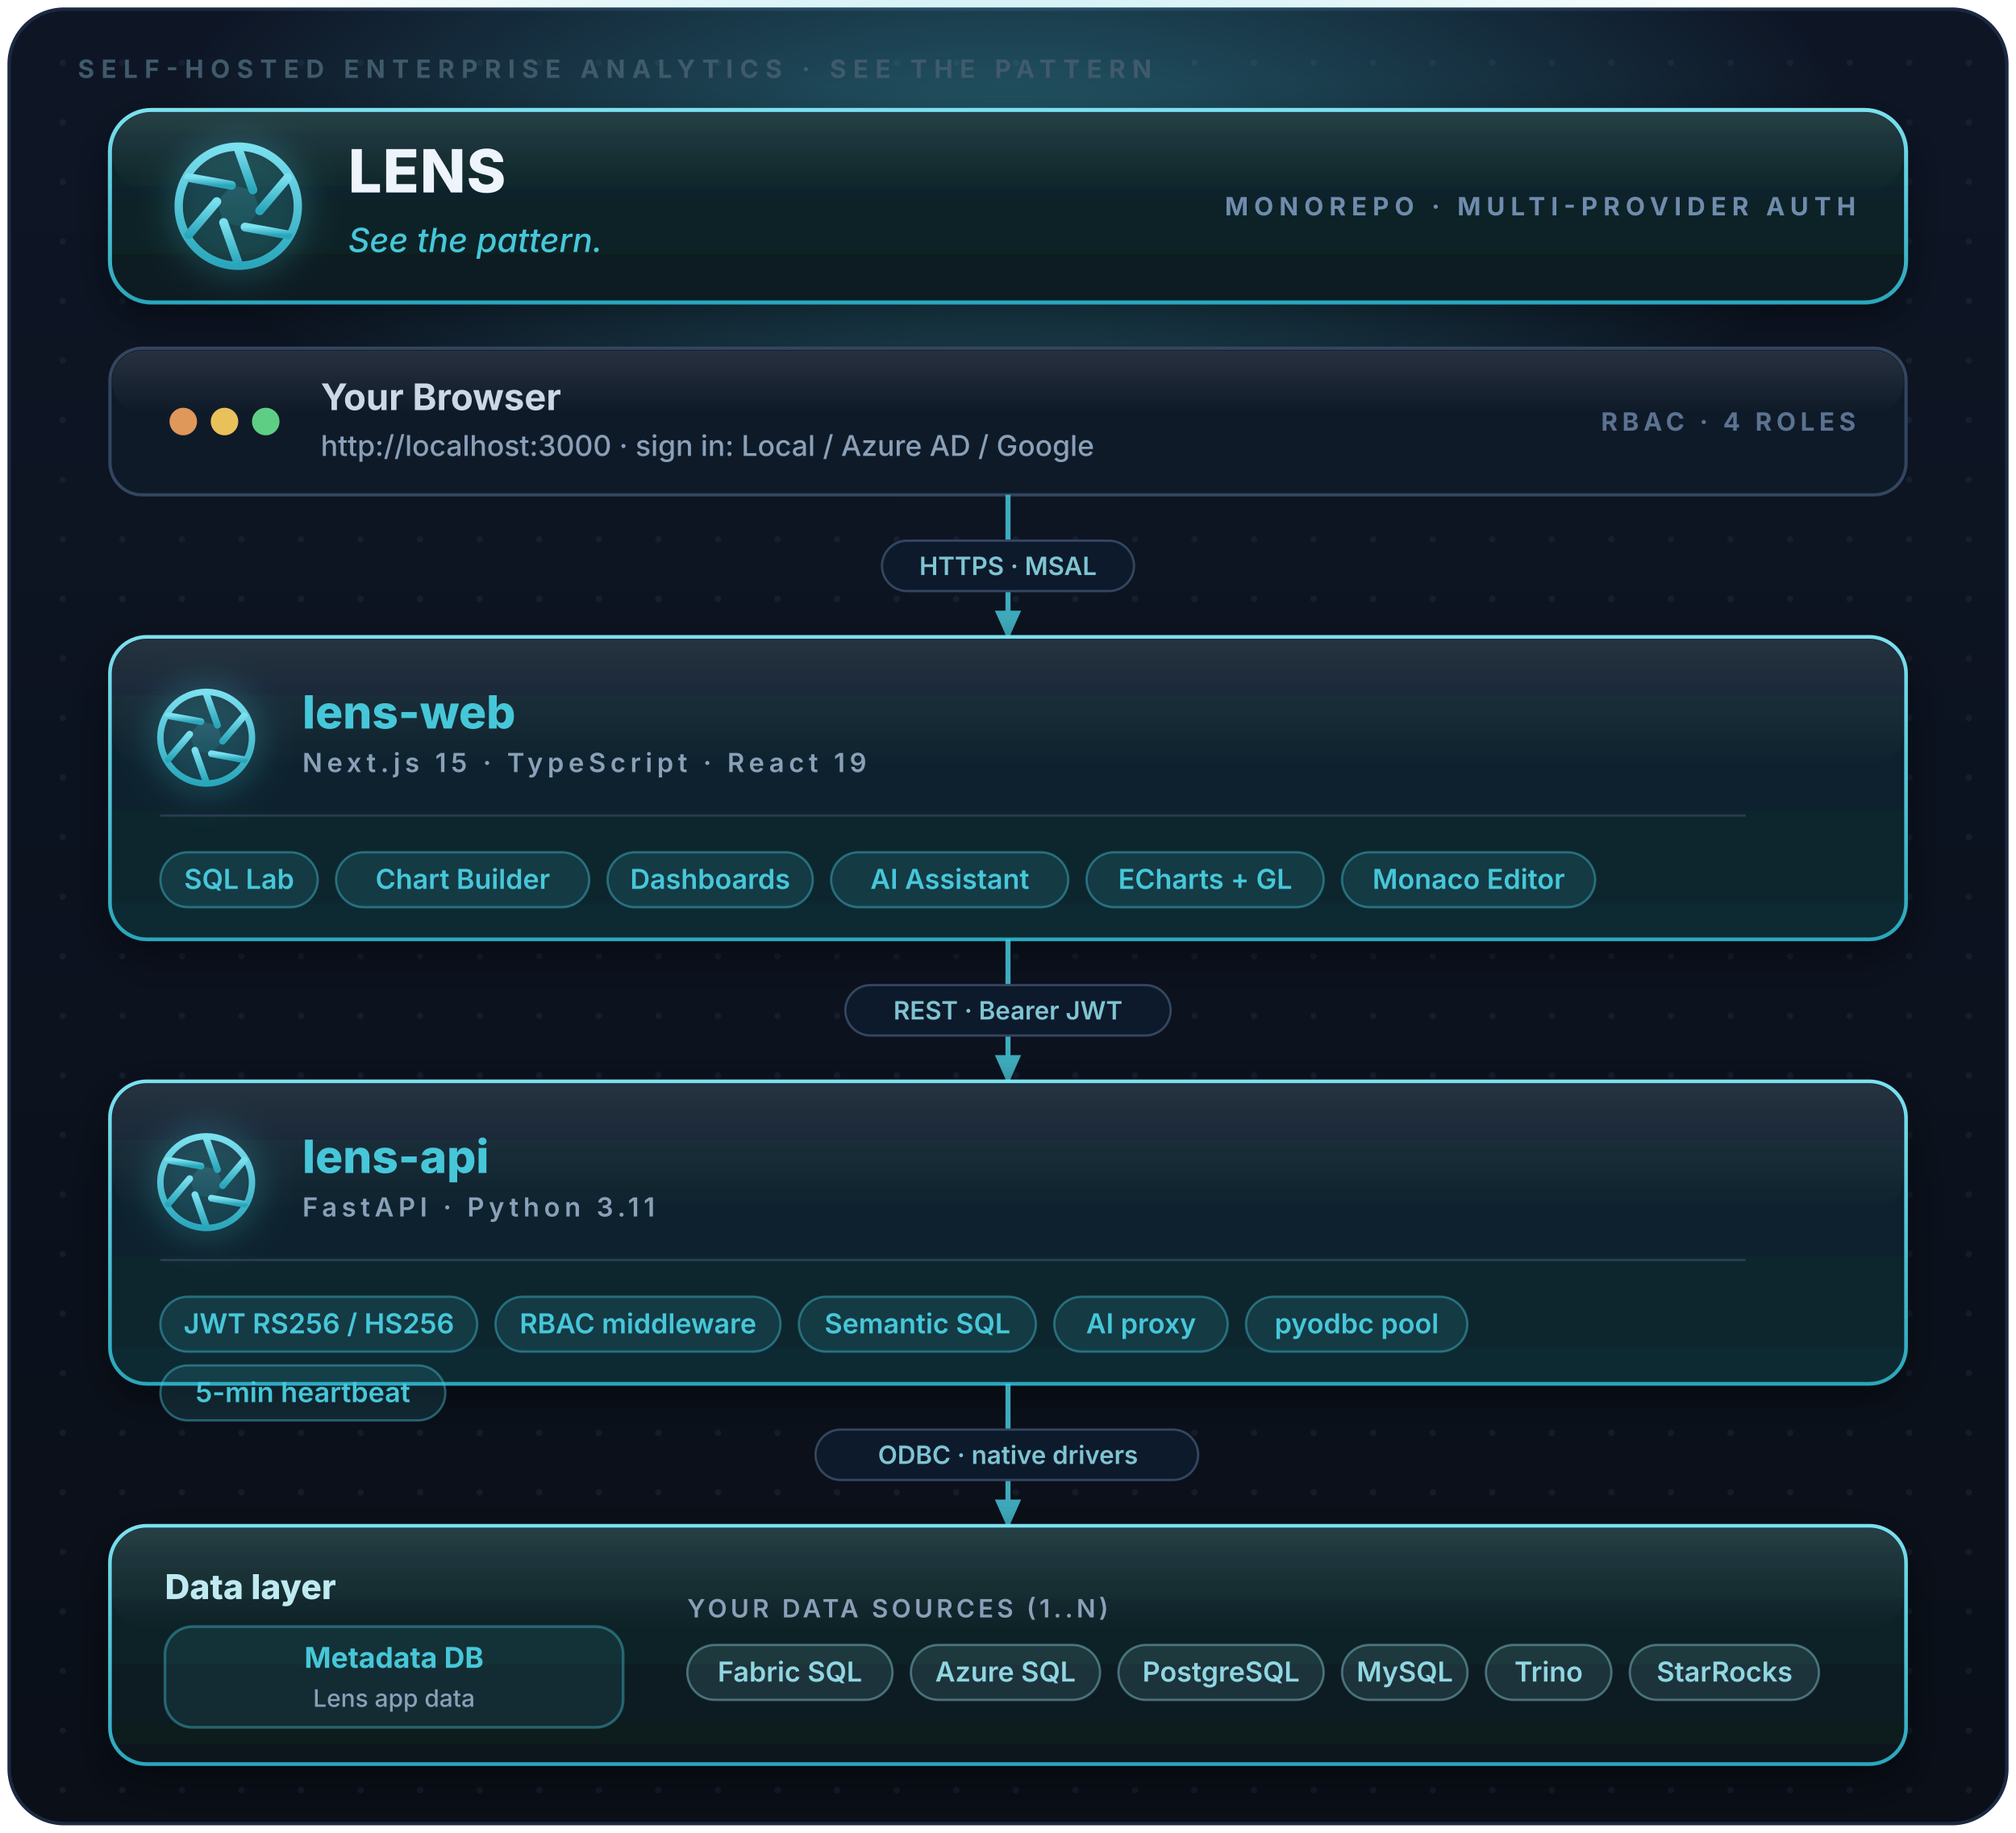
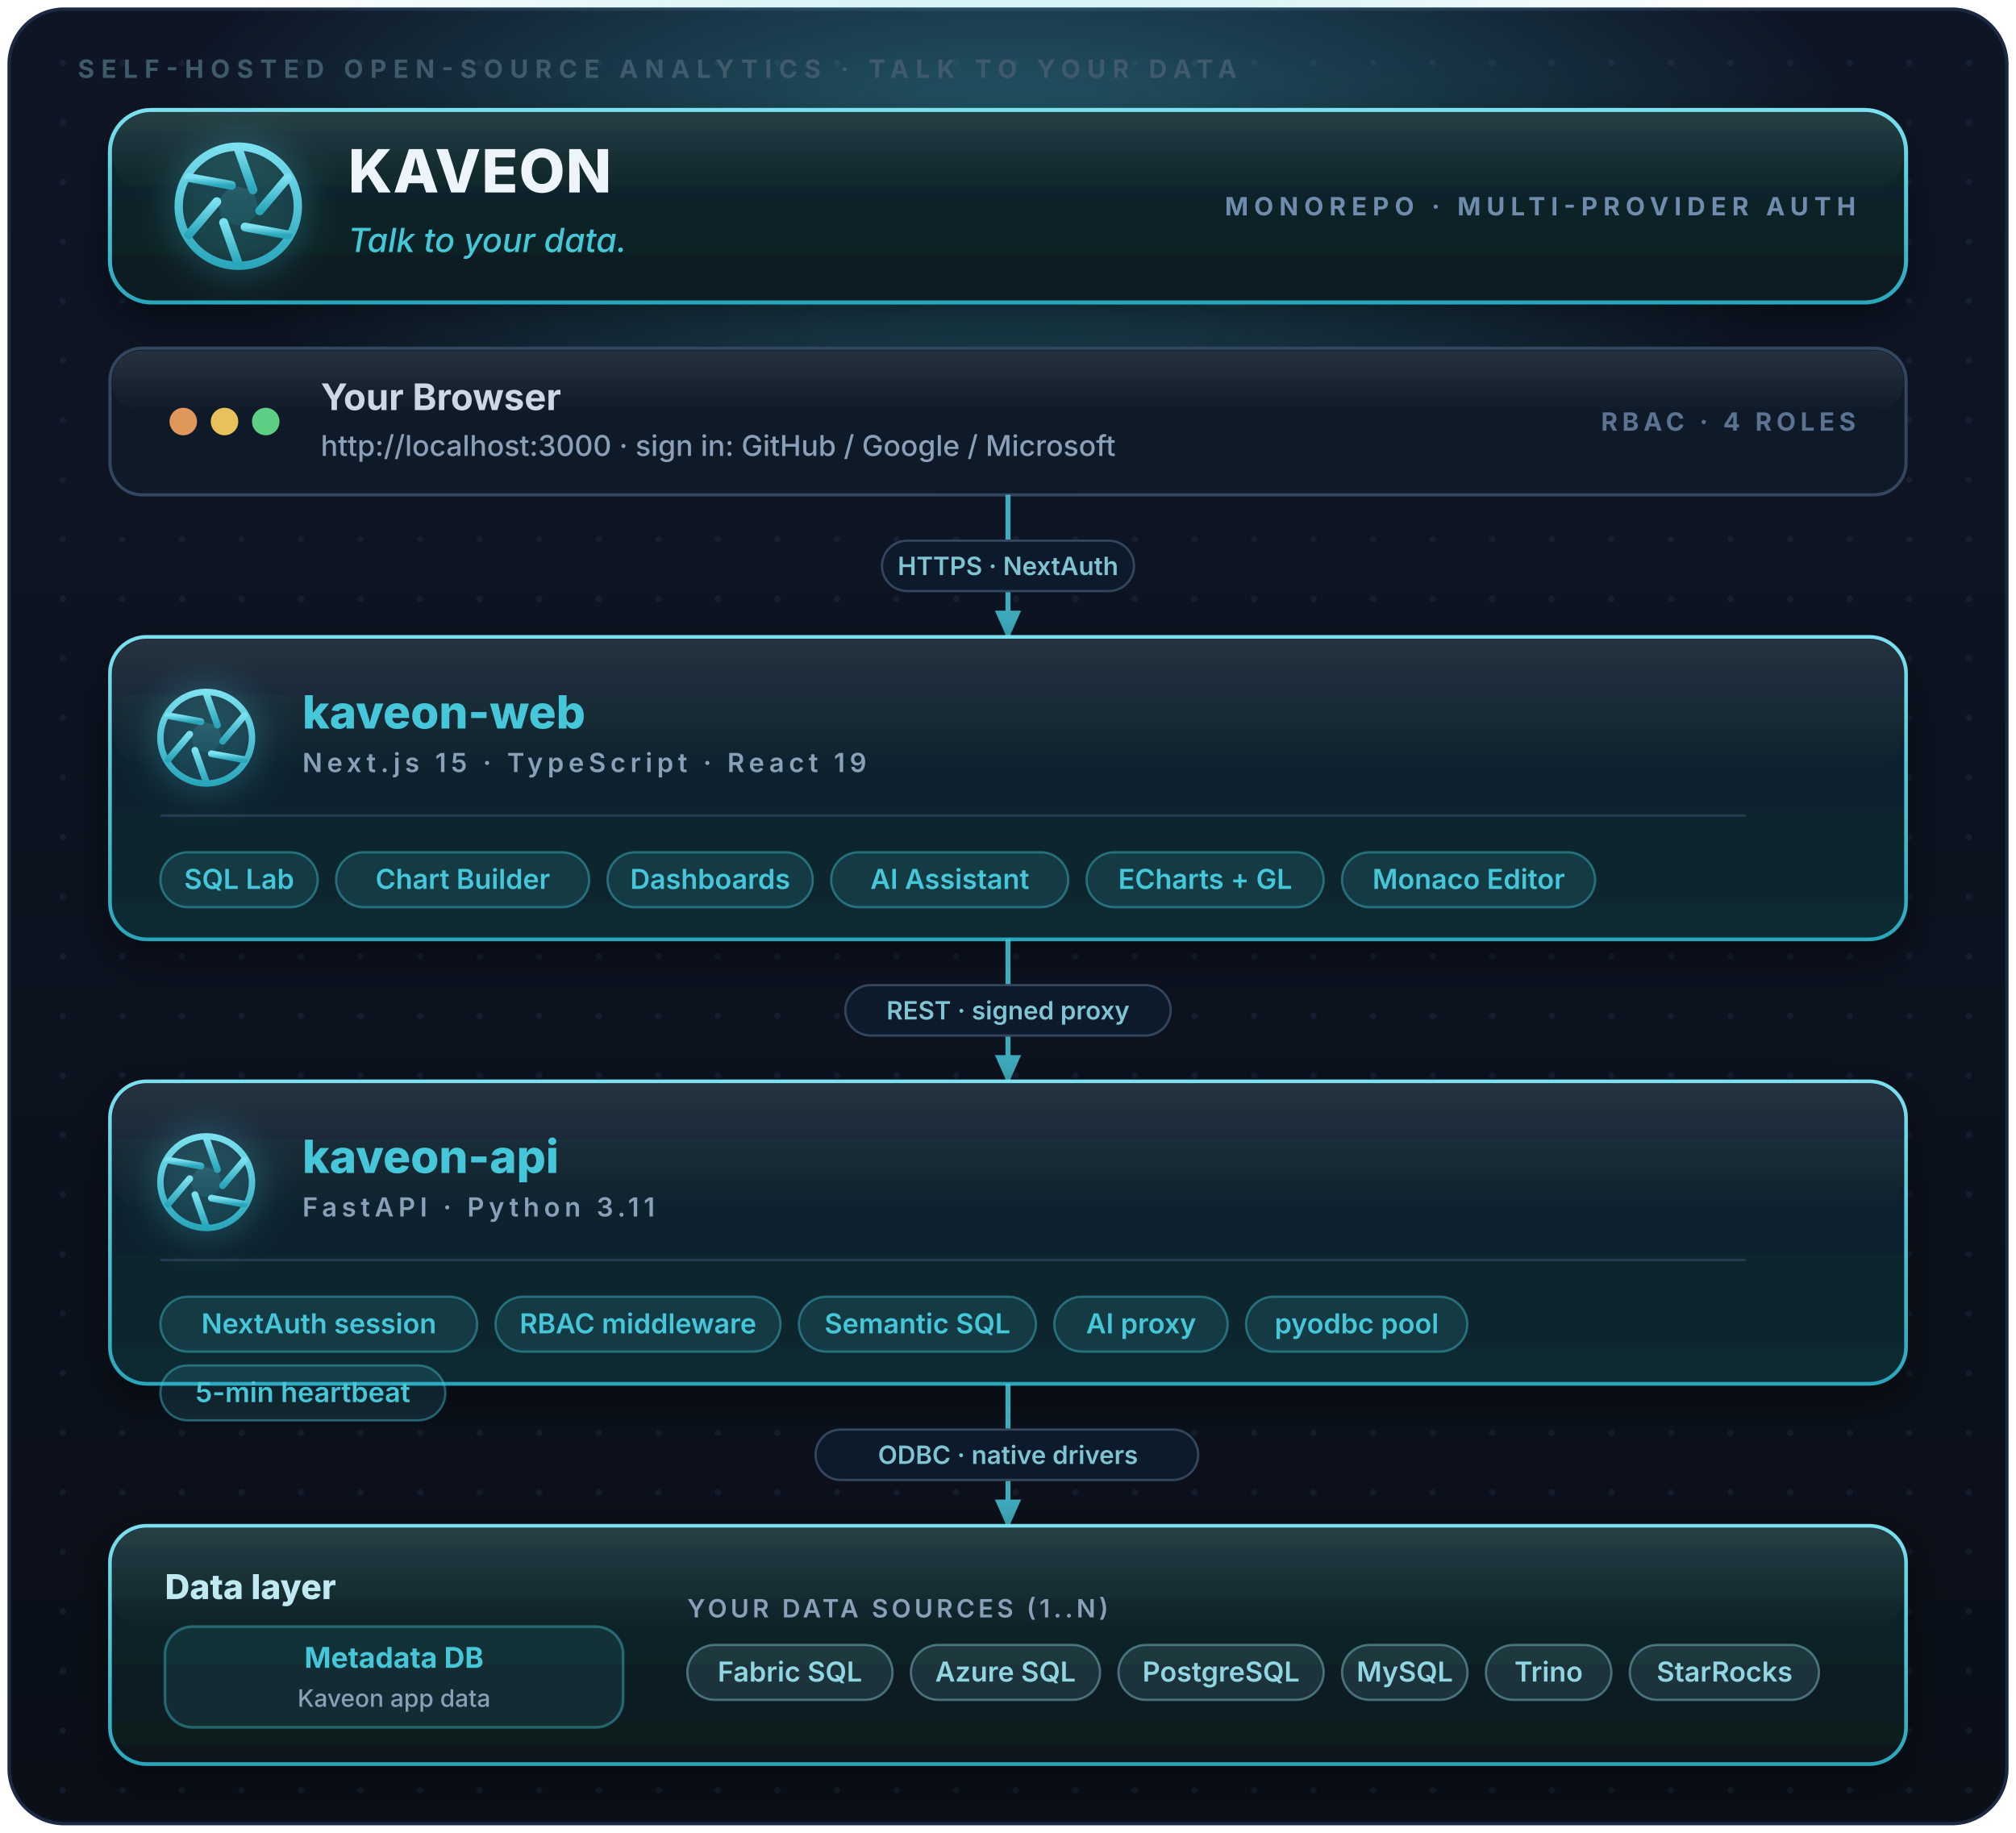
- <svg xmlns="http://www.w3.org/2000/svg" viewBox="0 0 880 800" role="img" aria-label="Lens architecture: browser to Next.js web to FastAPI to your data sources">
+ <svg xmlns="http://www.w3.org/2000/svg" viewBox="0 0 880 800" role="img" aria-label="Kaveon architecture: browser to Next.js web to FastAPI to your data sources">
  <defs>
    <linearGradient id="g_canvas" x1="0" y1="0" x2="0" y2="1">
      <stop offset="0" stop-color="#0e1626" />
      <stop offset="1" stop-color="#0a0f18" />
    </linearGradient>
    <radialGradient id="g_glow" cx="0.5" cy="0.5" r="0.5">
      <stop offset="0" stop-color="#46c7d9" stop-opacity="0.40" />
      <stop offset="1" stop-color="#46c7d9" stop-opacity="0" />
    </radialGradient>
    <linearGradient id="sheen" x1="0" y1="0" x2="0" y2="1">
      <stop offset="0" stop-color="#ffffff" stop-opacity="0.10" />
      <stop offset="1" stop-color="#ffffff" stop-opacity="0" />
    </linearGradient>
-     <linearGradient id="g_lens" x1="0" y1="0" x2="0" y2="1">
+     <linearGradient id="g_kaveon" x1="0" y1="0" x2="0" y2="1">
      <stop offset="0" stop-color="#7be0ef" />
      <stop offset="1" stop-color="#2aa6bb" />
    </linearGradient>
    <linearGradient id="g_head" x1="0" y1="0" x2="0" y2="1">
      <stop offset="0" stop-color="#0f2a30" />
      <stop offset="1" stop-color="#0a1c20" />
    </linearGradient>
    <linearGradient id="card_l" x1="0" y1="0" x2="0" y2="1">
      <stop offset="0" stop-color="#111d2c" />
      <stop offset="1" stop-color="#0f2a30" />
    </linearGradient>
    <linearGradient id="g_slab" x1="0" y1="0" x2="0" y2="1">
      <stop offset="0" stop-color="#0f2a30" />
      <stop offset="1" stop-color="#09181c" />
    </linearGradient>
    <filter id="soft" x="-40%" y="-40%" width="180%" height="180%">
      <feDropShadow dx="0" dy="6" stdDeviation="9" flood-color="#000000" flood-opacity="0.45" />
    </filter>
    <filter id="blur6" x="-80%" y="-80%" width="260%" height="260%">
      <feGaussianBlur stdDeviation="7" />
    </filter>
    <pattern id="dots" width="26" height="26" patternUnits="userSpaceOnUse">
      <circle cx="1.4" cy="1.4" r="1.4" fill="#2a3b55" fill-opacity="0.30" />
    </pattern>
    <marker id="arw" viewBox="0 0 10 10" refX="8" refY="5" markerWidth="6.5" markerHeight="6.5" orient="auto-start-reverse">
      <path d="M0 1 L9 5 L0 9 Z" fill="#46c7d9" />
    </marker>
    <marker id="arw_m" viewBox="0 0 10 10" refX="8" refY="5" markerWidth="6" markerHeight="6" orient="auto-start-reverse">
      <path d="M0 1 L9 5 L0 9 Z" fill="#5b7290" />
    </marker>
  </defs>
  <rect x="4" y="4" width="872" height="792" rx="24" fill="url(#g_canvas)" stroke="#1c2942" stroke-width="1.5" />
  <rect x="4" y="4" width="872" height="792" rx="24" fill="url(#dots)" />
  <ellipse cx="440.0" cy="70" rx="369.6" ry="150" fill="url(#g_glow)" />
-   <text x="34" y="34" font-family="Inter,'Segoe UI',system-ui,sans-serif" font-weight="700" font-size="11" letter-spacing="3" fill="#3f5a6b">SELF-HOSTED ENTERPRISE ANALYTICS  ·  SEE THE PATTERN</text>
-   <rect x="48" y="48" width="784" height="84" rx="18" fill="url(#g_head)" stroke="url(#g_lens)" stroke-width="1.75" filter="url(#soft)" />
+   <text x="34" y="34" font-family="Inter,'Segoe UI',system-ui,sans-serif" font-weight="700" font-size="11" letter-spacing="3" fill="#3f5a6b">SELF-HOSTED OPEN-SOURCE ANALYTICS  ·  TALK TO YOUR DATA</text>
+   <rect x="48" y="48" width="784" height="84" rx="18" fill="url(#g_head)" stroke="url(#g_kaveon)" stroke-width="1.75" filter="url(#soft)" />
  <rect x="49" y="49" width="782" height="35" rx="17" fill="url(#sheen)" />
  <ellipse cx="104" cy="90.0" rx="31" ry="31" fill="#46c7d9" opacity="0.22" filter="url(#blur6)" />
  <g>
-     <path d="M 110.40 82.89 L 101.04 80.90 L 94.64 88.01 L 97.60 97.11 L 106.96 99.10 L 113.36 91.99 Z" fill="url(#g_lens)" opacity="0.14" />
-     <circle cx="104.00" cy="90.00" r="26.00" fill="none" stroke="url(#g_lens)" stroke-width="3.64" />
-     <line x1="110.40" y1="82.89" x2="104.00" y2="64.99" stroke="url(#g_lens)" stroke-width="3.86" stroke-linecap="round" />
-     <line x1="101.04" y1="80.90" x2="82.34" y2="77.49" stroke="url(#g_lens)" stroke-width="3.86" stroke-linecap="round" />
-     <line x1="94.64" y1="88.01" x2="82.34" y2="102.51" stroke="url(#g_lens)" stroke-width="3.86" stroke-linecap="round" />
-     <line x1="97.60" y1="97.11" x2="104.00" y2="115.01" stroke="url(#g_lens)" stroke-width="3.86" stroke-linecap="round" />
-     <line x1="106.96" y1="99.10" x2="125.66" y2="102.51" stroke="url(#g_lens)" stroke-width="3.86" stroke-linecap="round" />
-     <line x1="113.36" y1="91.99" x2="125.66" y2="77.49" stroke="url(#g_lens)" stroke-width="3.86" stroke-linecap="round" />
+     <path d="M 110.40 82.89 L 101.04 80.90 L 94.64 88.01 L 97.60 97.11 L 106.96 99.10 L 113.36 91.99 Z" fill="url(#g_kaveon)" opacity="0.14" />
+     <circle cx="104.00" cy="90.00" r="26.00" fill="none" stroke="url(#g_kaveon)" stroke-width="3.64" />
+     <line x1="110.40" y1="82.89" x2="104.00" y2="64.99" stroke="url(#g_kaveon)" stroke-width="3.86" stroke-linecap="round" />
+     <line x1="101.04" y1="80.90" x2="82.34" y2="77.49" stroke="url(#g_kaveon)" stroke-width="3.86" stroke-linecap="round" />
+     <line x1="94.64" y1="88.01" x2="82.34" y2="102.51" stroke="url(#g_kaveon)" stroke-width="3.86" stroke-linecap="round" />
+     <line x1="97.60" y1="97.11" x2="104.00" y2="115.01" stroke="url(#g_kaveon)" stroke-width="3.86" stroke-linecap="round" />
+     <line x1="106.96" y1="99.10" x2="125.66" y2="102.51" stroke="url(#g_kaveon)" stroke-width="3.86" stroke-linecap="round" />
+     <line x1="113.36" y1="91.99" x2="125.66" y2="77.49" stroke="url(#g_kaveon)" stroke-width="3.86" stroke-linecap="round" />
  </g>
-   <text x="152" y="84.0" font-family="Inter,'Segoe UI',system-ui,sans-serif" font-weight="800" font-size="26" letter-spacing="0.4" fill="#eef4fb">LENS</text>
-   <text x="152" y="110.0" font-family="Inter,'Segoe UI',system-ui,sans-serif" font-weight="500" font-size="14.5" font-style="italic" fill="#46c7d9">See the pattern.</text>
+   <text x="152" y="84.0" font-family="Inter,'Segoe UI',system-ui,sans-serif" font-weight="800" font-size="26" letter-spacing="0.4" fill="#eef4fb">KAVEON</text>
+   <text x="152" y="110.0" font-family="Inter,'Segoe UI',system-ui,sans-serif" font-weight="500" font-size="14.5" font-style="italic" fill="#46c7d9">Talk to your data.</text>
  <text x="810" y="94.0" text-anchor="end" font-family="Inter,'Segoe UI',system-ui,sans-serif" font-weight="700" font-size="11" letter-spacing="2.5" fill="#6f8bad">MONOREPO  ·  MULTI-PROVIDER AUTH</text>
  <rect x="48" y="152" width="784" height="64" rx="14" fill="#0f1a29" stroke="#33465f" stroke-width="1.4" />
  <rect x="49" y="153" width="782" height="27" rx="13" fill="url(#sheen)" />
  <circle cx="80" cy="184.0" r="6" fill="#e0975a" />
  <circle cx="98" cy="184.0" r="6" fill="#e8c15a" />
  <circle cx="116" cy="184.0" r="6" fill="#5fce85" />
  <text x="140" y="179" font-family="Inter,'Segoe UI',system-ui,sans-serif" font-weight="700" font-size="16" fill="#cdd8e6">Your Browser</text>
-   <text x="140" y="199" font-family="Inter,'Segoe UI',system-ui,sans-serif" font-weight="500" font-size="12.5" fill="#8aa0b8">http://localhost:3000  ·  sign in: Local  /  Azure AD  /  Google</text>
+   <text x="140" y="199" font-family="Inter,'Segoe UI',system-ui,sans-serif" font-weight="500" font-size="12.5" fill="#8aa0b8">http://localhost:3000  ·  sign in: GitHub  /  Google  /  Microsoft</text>
  <text x="810" y="188.0" text-anchor="end" font-family="Inter,'Segoe UI',system-ui,sans-serif" font-weight="700" font-size="11" letter-spacing="2" fill="#5b7290">RBAC · 4 ROLES</text>
  <path d="M 440 216 L 440 278" fill="none" stroke="#46c7d9" stroke-width="2.2" marker-end="url(#arw)" opacity="0.85" />
  <rect x="385" y="236" width="110" height="22" rx="11" fill="#0d1a2b" stroke="#33465f" stroke-width="1" />
-   <text x="440" y="251" text-anchor="middle" font-family="Inter,'Segoe UI',system-ui,sans-serif" font-weight="600" font-size="11" fill="#7fc4d2">HTTPS  ·  MSAL</text>
-   <rect x="48" y="278" width="784" height="132" rx="16" fill="url(#card_l)" stroke="url(#g_lens)" stroke-width="1.6" filter="url(#soft)" />
+   <text x="440" y="251" text-anchor="middle" font-family="Inter,'Segoe UI',system-ui,sans-serif" font-weight="600" font-size="11" fill="#7fc4d2">HTTPS  ·  NextAuth</text>
+   <rect x="48" y="278" width="784" height="132" rx="16" fill="url(#card_l)" stroke="url(#g_kaveon)" stroke-width="1.6" filter="url(#soft)" />
  <rect x="49" y="279" width="782" height="55" rx="15" fill="url(#sheen)" />
  <ellipse cx="90" cy="322" rx="25" ry="25" fill="#46c7d9" opacity="0.22" filter="url(#blur6)" />
  <g>
-     <path d="M 94.92 316.53 L 87.73 315.00 L 82.80 320.47 L 85.08 327.47 L 92.27 329.00 L 97.20 323.53 Z" fill="url(#g_lens)" opacity="0.14" />
-     <circle cx="90.00" cy="322.00" r="20.00" fill="none" stroke="url(#g_lens)" stroke-width="2.80" />
-     <line x1="94.92" y1="316.53" x2="90.00" y2="302.76" stroke="url(#g_lens)" stroke-width="2.97" stroke-linecap="round" />
-     <line x1="87.73" y1="315.00" x2="73.34" y2="312.38" stroke="url(#g_lens)" stroke-width="2.97" stroke-linecap="round" />
-     <line x1="82.80" y1="320.47" x2="73.34" y2="331.62" stroke="url(#g_lens)" stroke-width="2.97" stroke-linecap="round" />
-     <line x1="85.08" y1="327.47" x2="90.00" y2="341.24" stroke="url(#g_lens)" stroke-width="2.97" stroke-linecap="round" />
-     <line x1="92.27" y1="329.00" x2="106.66" y2="331.62" stroke="url(#g_lens)" stroke-width="2.97" stroke-linecap="round" />
-     <line x1="97.20" y1="323.53" x2="106.66" y2="312.38" stroke="url(#g_lens)" stroke-width="2.97" stroke-linecap="round" />
+     <path d="M 94.92 316.53 L 87.73 315.00 L 82.80 320.47 L 85.08 327.47 L 92.27 329.00 L 97.20 323.53 Z" fill="url(#g_kaveon)" opacity="0.14" />
+     <circle cx="90.00" cy="322.00" r="20.00" fill="none" stroke="url(#g_kaveon)" stroke-width="2.80" />
+     <line x1="94.92" y1="316.53" x2="90.00" y2="302.76" stroke="url(#g_kaveon)" stroke-width="2.97" stroke-linecap="round" />
+     <line x1="87.73" y1="315.00" x2="73.34" y2="312.38" stroke="url(#g_kaveon)" stroke-width="2.97" stroke-linecap="round" />
+     <line x1="82.80" y1="320.47" x2="73.34" y2="331.62" stroke="url(#g_kaveon)" stroke-width="2.97" stroke-linecap="round" />
+     <line x1="85.08" y1="327.47" x2="90.00" y2="341.24" stroke="url(#g_kaveon)" stroke-width="2.97" stroke-linecap="round" />
+     <line x1="92.27" y1="329.00" x2="106.66" y2="331.62" stroke="url(#g_kaveon)" stroke-width="2.97" stroke-linecap="round" />
+     <line x1="97.20" y1="323.53" x2="106.66" y2="312.38" stroke="url(#g_kaveon)" stroke-width="2.97" stroke-linecap="round" />
  </g>
-   <text x="132" y="318" font-family="Inter,'Segoe UI',system-ui,sans-serif" font-weight="800" font-size="20" fill="#46c7d9">lens-web</text>
+   <text x="132" y="318" font-family="Inter,'Segoe UI',system-ui,sans-serif" font-weight="800" font-size="20" fill="#46c7d9">kaveon-web</text>
  <text x="132" y="337" font-family="Inter,'Segoe UI',system-ui,sans-serif" font-weight="600" font-size="11.5" letter-spacing="2" fill="#8aa0b8">Next.js 15 · TypeScript · React 19</text>
  <line x1="70" y1="356" x2="762" y2="356" stroke="#2a3b55" stroke-width="1" />
  <rect x="70.0" y="372.0" width="68.7" height="24" rx="12" fill="#46c7d9" fill-opacity="0.13" stroke="#46c7d9" stroke-opacity="0.42" stroke-width="1" />
  <text x="104.4" y="388.0" text-anchor="middle" font-family="Inter,'Segoe UI',system-ui,sans-serif" font-weight="600" font-size="12" fill="#46c7d9">SQL Lab</text>
  <rect x="146.7" y="372.0" width="110.5" height="24" rx="12" fill="#46c7d9" fill-opacity="0.13" stroke="#46c7d9" stroke-opacity="0.42" stroke-width="1" />
  <text x="202.0" y="388.0" text-anchor="middle" font-family="Inter,'Segoe UI',system-ui,sans-serif" font-weight="600" font-size="12" fill="#46c7d9">Chart Builder</text>
  <rect x="265.2" y="372.0" width="89.6" height="24" rx="12" fill="#46c7d9" fill-opacity="0.13" stroke="#46c7d9" stroke-opacity="0.42" stroke-width="1" />
  <text x="310.0" y="388.0" text-anchor="middle" font-family="Inter,'Segoe UI',system-ui,sans-serif" font-weight="600" font-size="12" fill="#46c7d9">Dashboards</text>
  <rect x="362.8" y="372.0" width="103.5" height="24" rx="12" fill="#46c7d9" fill-opacity="0.13" stroke="#46c7d9" stroke-opacity="0.42" stroke-width="1" />
  <text x="414.6" y="388.0" text-anchor="middle" font-family="Inter,'Segoe UI',system-ui,sans-serif" font-weight="600" font-size="12" fill="#46c7d9">AI Assistant</text>
  <rect x="474.3" y="372.0" width="103.5" height="24" rx="12" fill="#46c7d9" fill-opacity="0.13" stroke="#46c7d9" stroke-opacity="0.42" stroke-width="1" />
  <text x="526.1" y="388.0" text-anchor="middle" font-family="Inter,'Segoe UI',system-ui,sans-serif" font-weight="600" font-size="12" fill="#46c7d9">ECharts + GL</text>
  <rect x="585.8" y="372.0" width="110.5" height="24" rx="12" fill="#46c7d9" fill-opacity="0.13" stroke="#46c7d9" stroke-opacity="0.42" stroke-width="1" />
  <text x="641.1" y="388.0" text-anchor="middle" font-family="Inter,'Segoe UI',system-ui,sans-serif" font-weight="600" font-size="12" fill="#46c7d9">Monaco Editor</text>
  <path d="M 440 410 L 440 472" fill="none" stroke="#46c7d9" stroke-width="2.2" marker-end="url(#arw)" opacity="0.85" />
  <rect x="369" y="430" width="142" height="22" rx="11" fill="#0d1a2b" stroke="#33465f" stroke-width="1" />
-   <text x="440" y="445" text-anchor="middle" font-family="Inter,'Segoe UI',system-ui,sans-serif" font-weight="600" font-size="11" fill="#7fc4d2">REST  ·  Bearer JWT</text>
-   <rect x="48" y="472" width="784" height="132" rx="16" fill="url(#card_l)" stroke="url(#g_lens)" stroke-width="1.6" filter="url(#soft)" />
+   <text x="440" y="445" text-anchor="middle" font-family="Inter,'Segoe UI',system-ui,sans-serif" font-weight="600" font-size="11" fill="#7fc4d2">REST  ·  signed proxy</text>
+   <rect x="48" y="472" width="784" height="132" rx="16" fill="url(#card_l)" stroke="url(#g_kaveon)" stroke-width="1.6" filter="url(#soft)" />
  <rect x="49" y="473" width="782" height="55" rx="15" fill="url(#sheen)" />
  <ellipse cx="90" cy="516" rx="25" ry="25" fill="#46c7d9" opacity="0.22" filter="url(#blur6)" />
  <g>
-     <path d="M 94.92 510.53 L 87.73 509.00 L 82.80 514.47 L 85.08 521.47 L 92.27 523.00 L 97.20 517.53 Z" fill="url(#g_lens)" opacity="0.14" />
-     <circle cx="90.00" cy="516.00" r="20.00" fill="none" stroke="url(#g_lens)" stroke-width="2.80" />
-     <line x1="94.92" y1="510.53" x2="90.00" y2="496.76" stroke="url(#g_lens)" stroke-width="2.97" stroke-linecap="round" />
-     <line x1="87.73" y1="509.00" x2="73.34" y2="506.38" stroke="url(#g_lens)" stroke-width="2.97" stroke-linecap="round" />
-     <line x1="82.80" y1="514.47" x2="73.34" y2="525.62" stroke="url(#g_lens)" stroke-width="2.97" stroke-linecap="round" />
-     <line x1="85.08" y1="521.47" x2="90.00" y2="535.24" stroke="url(#g_lens)" stroke-width="2.97" stroke-linecap="round" />
-     <line x1="92.27" y1="523.00" x2="106.66" y2="525.62" stroke="url(#g_lens)" stroke-width="2.97" stroke-linecap="round" />
-     <line x1="97.20" y1="517.53" x2="106.66" y2="506.38" stroke="url(#g_lens)" stroke-width="2.97" stroke-linecap="round" />
+     <path d="M 94.92 510.53 L 87.73 509.00 L 82.80 514.47 L 85.08 521.47 L 92.27 523.00 L 97.20 517.53 Z" fill="url(#g_kaveon)" opacity="0.14" />
+     <circle cx="90.00" cy="516.00" r="20.00" fill="none" stroke="url(#g_kaveon)" stroke-width="2.80" />
+     <line x1="94.92" y1="510.53" x2="90.00" y2="496.76" stroke="url(#g_kaveon)" stroke-width="2.97" stroke-linecap="round" />
+     <line x1="87.73" y1="509.00" x2="73.34" y2="506.38" stroke="url(#g_kaveon)" stroke-width="2.97" stroke-linecap="round" />
+     <line x1="82.80" y1="514.47" x2="73.34" y2="525.62" stroke="url(#g_kaveon)" stroke-width="2.97" stroke-linecap="round" />
+     <line x1="85.08" y1="521.47" x2="90.00" y2="535.24" stroke="url(#g_kaveon)" stroke-width="2.97" stroke-linecap="round" />
+     <line x1="92.27" y1="523.00" x2="106.66" y2="525.62" stroke="url(#g_kaveon)" stroke-width="2.97" stroke-linecap="round" />
+     <line x1="97.20" y1="517.53" x2="106.66" y2="506.38" stroke="url(#g_kaveon)" stroke-width="2.97" stroke-linecap="round" />
  </g>
-   <text x="132" y="512" font-family="Inter,'Segoe UI',system-ui,sans-serif" font-weight="800" font-size="20" fill="#46c7d9">lens-api</text>
+   <text x="132" y="512" font-family="Inter,'Segoe UI',system-ui,sans-serif" font-weight="800" font-size="20" fill="#46c7d9">kaveon-api</text>
  <text x="132" y="531" font-family="Inter,'Segoe UI',system-ui,sans-serif" font-weight="600" font-size="11.5" letter-spacing="2" fill="#8aa0b8">FastAPI · Python 3.11</text>
  <line x1="70" y1="550" x2="762" y2="550" stroke="#2a3b55" stroke-width="1" />
  <rect x="70.0" y="566.0" width="138.3" height="24" rx="12" fill="#46c7d9" fill-opacity="0.13" stroke="#46c7d9" stroke-opacity="0.42" stroke-width="1" />
-   <text x="139.2" y="582.0" text-anchor="middle" font-family="Inter,'Segoe UI',system-ui,sans-serif" font-weight="600" font-size="12" fill="#46c7d9">JWT RS256 / HS256</text>
+   <text x="139.2" y="582.0" text-anchor="middle" font-family="Inter,'Segoe UI',system-ui,sans-serif" font-weight="600" font-size="12" fill="#46c7d9">NextAuth session</text>
  <rect x="216.3" y="566.0" width="124.4" height="24" rx="12" fill="#46c7d9" fill-opacity="0.13" stroke="#46c7d9" stroke-opacity="0.42" stroke-width="1" />
  <text x="278.5" y="582.0" text-anchor="middle" font-family="Inter,'Segoe UI',system-ui,sans-serif" font-weight="600" font-size="12" fill="#46c7d9">RBAC middleware</text>
  <rect x="348.7" y="566.0" width="103.5" height="24" rx="12" fill="#46c7d9" fill-opacity="0.13" stroke="#46c7d9" stroke-opacity="0.42" stroke-width="1" />
  <text x="400.5" y="582.0" text-anchor="middle" font-family="Inter,'Segoe UI',system-ui,sans-serif" font-weight="600" font-size="12" fill="#46c7d9">Semantic SQL</text>
  <rect x="460.2" y="566.0" width="75.7" height="24" rx="12" fill="#46c7d9" fill-opacity="0.13" stroke="#46c7d9" stroke-opacity="0.42" stroke-width="1" />
  <text x="498.1" y="582.0" text-anchor="middle" font-family="Inter,'Segoe UI',system-ui,sans-serif" font-weight="600" font-size="12" fill="#46c7d9">AI proxy</text>
  <rect x="543.9" y="566.0" width="96.6" height="24" rx="12" fill="#46c7d9" fill-opacity="0.13" stroke="#46c7d9" stroke-opacity="0.42" stroke-width="1" />
  <text x="592.2" y="582.0" text-anchor="middle" font-family="Inter,'Segoe UI',system-ui,sans-serif" font-weight="600" font-size="12" fill="#46c7d9">pyodbc pool</text>
  <rect x="70.0" y="596.0" width="124.4" height="24" rx="12" fill="#46c7d9" fill-opacity="0.13" stroke="#46c7d9" stroke-opacity="0.42" stroke-width="1" />
  <text x="132.2" y="612.0" text-anchor="middle" font-family="Inter,'Segoe UI',system-ui,sans-serif" font-weight="600" font-size="12" fill="#46c7d9">5-min heartbeat</text>
  <path d="M 440 604 L 440 666" fill="none" stroke="#46c7d9" stroke-width="2.2" marker-end="url(#arw)" opacity="0.85" />
  <rect x="356" y="624" width="167" height="22" rx="11" fill="#0d1a2b" stroke="#33465f" stroke-width="1" />
  <text x="440" y="639" text-anchor="middle" font-family="Inter,'Segoe UI',system-ui,sans-serif" font-weight="600" font-size="11" fill="#7fc4d2">ODBC  ·  native drivers</text>
-   <rect x="48" y="666" width="784" height="104" rx="16" fill="url(#g_slab)" stroke="url(#g_lens)" stroke-width="1.6" filter="url(#soft)" />
+   <rect x="48" y="666" width="784" height="104" rx="16" fill="url(#g_slab)" stroke="url(#g_kaveon)" stroke-width="1.6" filter="url(#soft)" />
  <rect x="49" y="667" width="782" height="44" rx="15" fill="url(#sheen)" />
  <text x="72" y="698" font-family="Inter,'Segoe UI',system-ui,sans-serif" font-weight="800" font-size="15" fill="#bfeaf1">Data layer</text>
  <rect x="72" y="710" width="200" height="44" rx="12" fill="#46c7d9" fill-opacity="0.10" stroke="#46c7d9" stroke-opacity="0.4" stroke-width="1.2" />
  <text x="172" y="728" text-anchor="middle" font-family="Inter,'Segoe UI',system-ui,sans-serif" font-weight="700" font-size="12.5" fill="#46c7d9">Metadata DB</text>
-   <text x="172" y="745" text-anchor="middle" font-family="Inter,'Segoe UI',system-ui,sans-serif" font-weight="500" font-size="10.5" fill="#8aa0b8">Lens app data</text>
+   <text x="172" y="745" text-anchor="middle" font-family="Inter,'Segoe UI',system-ui,sans-serif" font-weight="500" font-size="10.5" fill="#8aa0b8">Kaveon app data</text>
  <text x="300" y="706" font-family="Inter,'Segoe UI',system-ui,sans-serif" font-weight="600" font-size="11" letter-spacing="1.5" fill="#8aa0b8">YOUR DATA SOURCES  (1..N)</text>
  <rect x="300.0" y="718.0" width="89.6" height="24" rx="12" fill="#8fd6e2" fill-opacity="0.13" stroke="#8fd6e2" stroke-opacity="0.42" stroke-width="1" />
  <text x="344.8" y="734.0" text-anchor="middle" font-family="Inter,'Segoe UI',system-ui,sans-serif" font-weight="600" font-size="12" fill="#8fd6e2">Fabric SQL</text>
  <rect x="397.6" y="718.0" width="82.6" height="24" rx="12" fill="#8fd6e2" fill-opacity="0.13" stroke="#8fd6e2" stroke-opacity="0.42" stroke-width="1" />
  <text x="438.9" y="734.0" text-anchor="middle" font-family="Inter,'Segoe UI',system-ui,sans-serif" font-weight="600" font-size="12" fill="#8fd6e2">Azure SQL</text>
  <rect x="488.2" y="718.0" width="89.6" height="24" rx="12" fill="#8fd6e2" fill-opacity="0.13" stroke="#8fd6e2" stroke-opacity="0.42" stroke-width="1" />
  <text x="533.0" y="734.0" text-anchor="middle" font-family="Inter,'Segoe UI',system-ui,sans-serif" font-weight="600" font-size="12" fill="#8fd6e2">PostgreSQL</text>
  <rect x="585.8" y="718.0" width="54.8" height="24" rx="12" fill="#8fd6e2" fill-opacity="0.13" stroke="#8fd6e2" stroke-opacity="0.42" stroke-width="1" />
  <text x="613.2" y="734.0" text-anchor="middle" font-family="Inter,'Segoe UI',system-ui,sans-serif" font-weight="600" font-size="12" fill="#8fd6e2">MySQL</text>
  <rect x="648.6" y="718.0" width="54.8" height="24" rx="12" fill="#8fd6e2" fill-opacity="0.13" stroke="#8fd6e2" stroke-opacity="0.42" stroke-width="1" />
  <text x="676.0" y="734.0" text-anchor="middle" font-family="Inter,'Segoe UI',system-ui,sans-serif" font-weight="600" font-size="12" fill="#8fd6e2">Trino</text>
  <rect x="711.4" y="718.0" width="82.6" height="24" rx="12" fill="#8fd6e2" fill-opacity="0.13" stroke="#8fd6e2" stroke-opacity="0.42" stroke-width="1" />
  <text x="752.8" y="734.0" text-anchor="middle" font-family="Inter,'Segoe UI',system-ui,sans-serif" font-weight="600" font-size="12" fill="#8fd6e2">StarRocks</text>
</svg>
